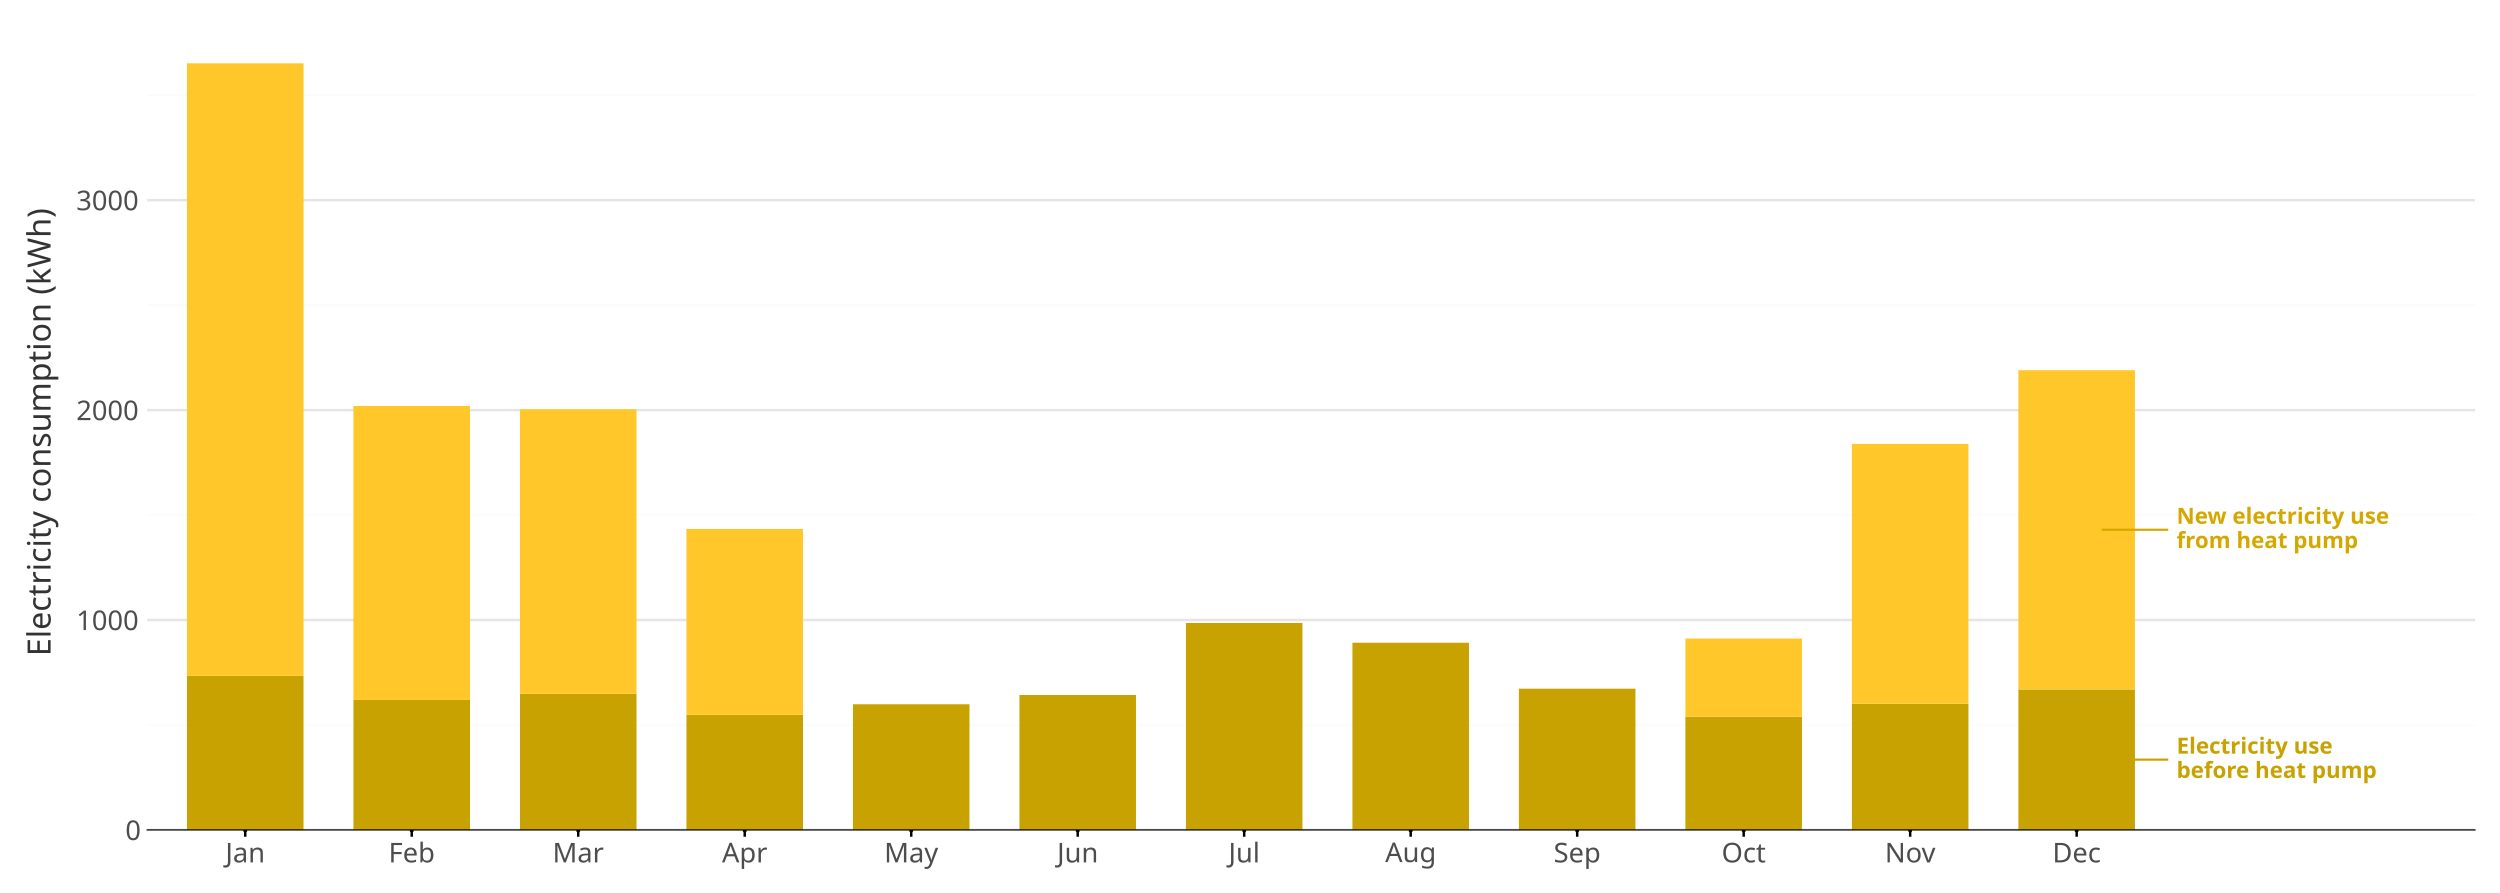
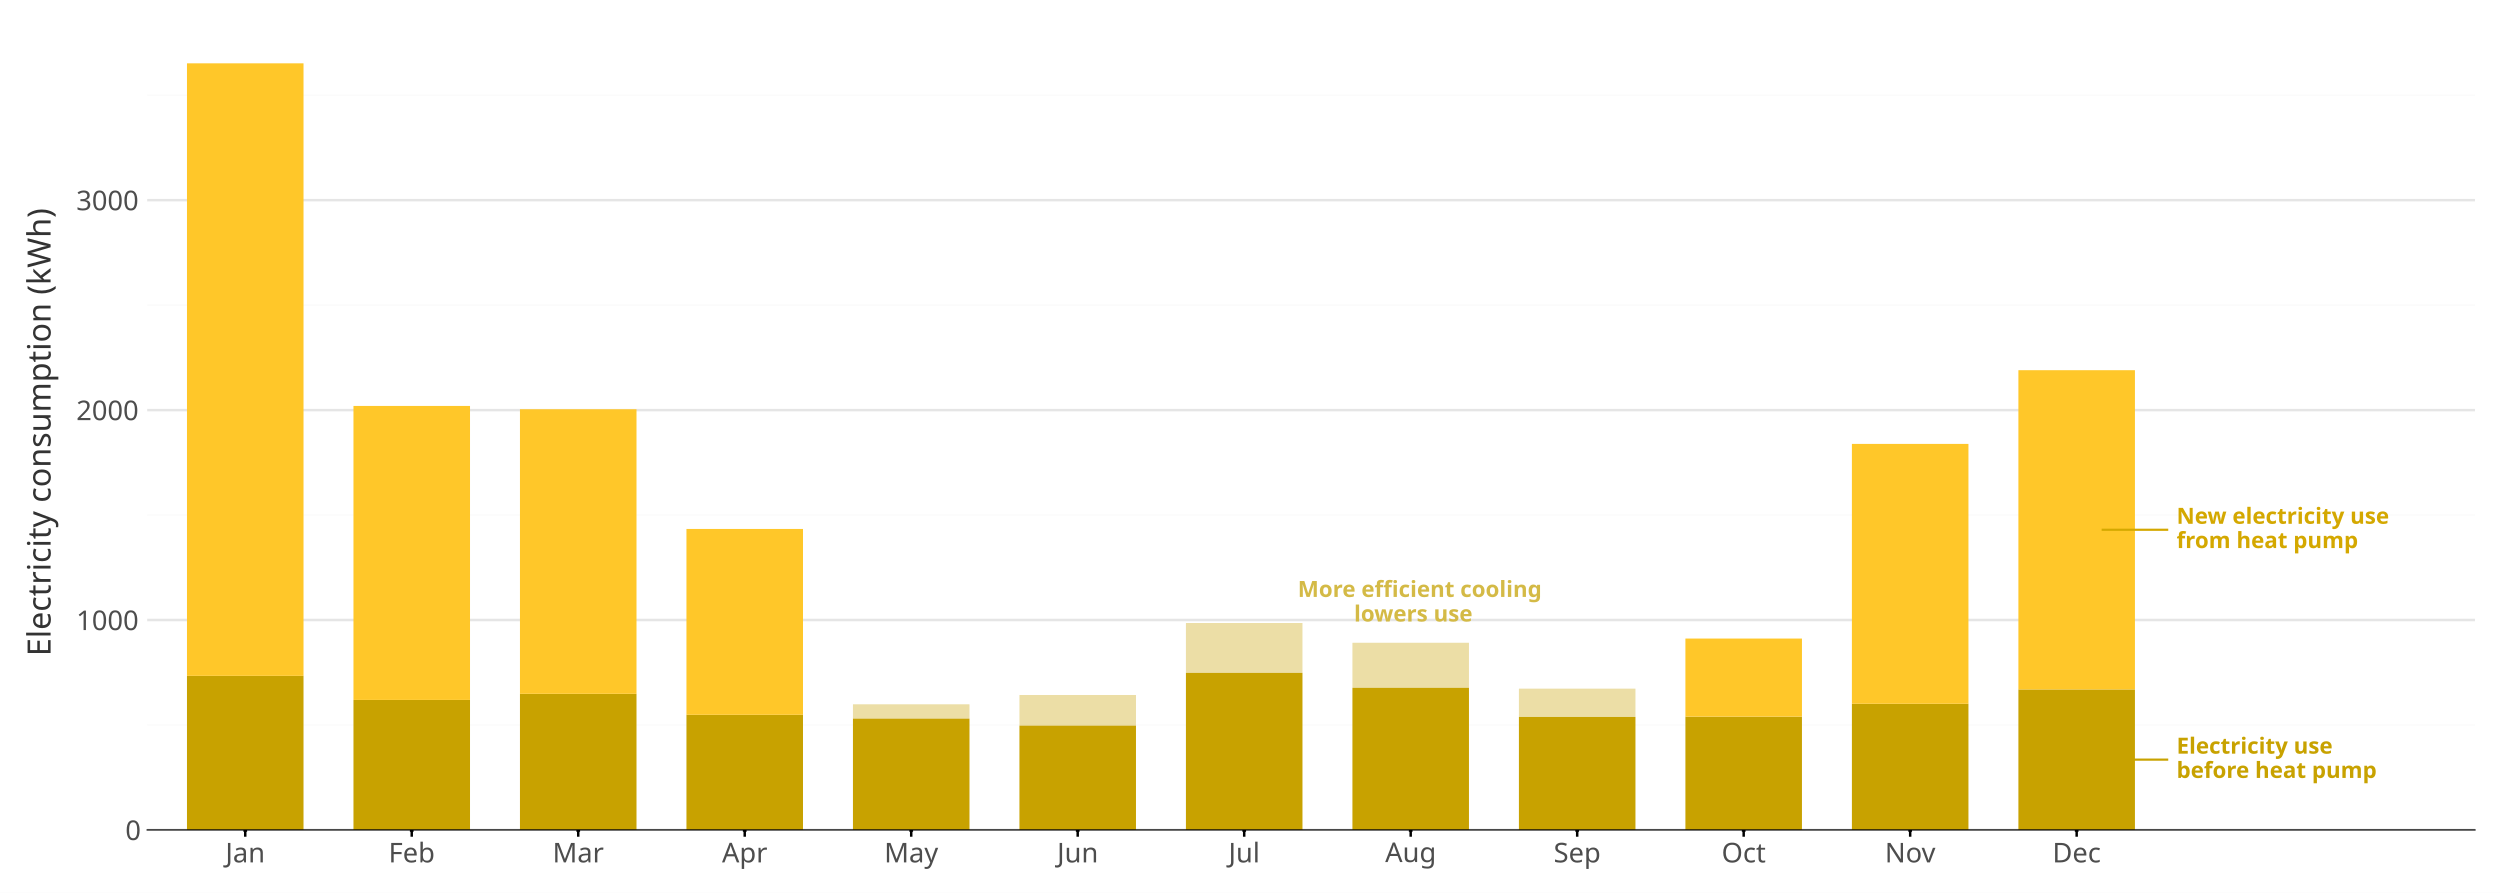
<svg xmlns="http://www.w3.org/2000/svg" xmlns:xlink="http://www.w3.org/1999/xlink" width="1008pt" height="360pt" viewBox="0 0 1008 360" version="1.1">
  <defs>
    <style type="text/css">*{stroke-linejoin: round; stroke-linecap: butt}</style>
  </defs>
  <g id="figure_1">
    <g id="patch_1">
      <path d="M 0 360 L 1008 360 L 1008 0 L 0 0 z " style="fill: #ffffff" />
    </g>
    <g id="axes_1">
      <g id="patch_2">
        <path d="M 59.343 334.63 L 997.92 334.63 L 997.92 10.08 L 59.343 10.08 z " style="fill: #ffffff" />
      </g>
      <g id="matplotlib.axis_1">
        <g id="xtick_1">
          <g id="line2d_1">
            <path d="M 98.882 334.63 " style="fill: none; stroke: #000000; stroke-width: 1.5; stroke-linecap: square" />
            <defs>
-               <path id="mf7f5e2f060" d="M 0 0 L 0 2.75 " style="stroke: #000000" />
+               <path id="m2eb0eb5ab3" d="M 0 0 L 0 2.75 " style="stroke: #000000" />
            </defs>
            <g>
-               <use xlink:href="#mf7f5e2f060" x="98.882" y="334.63" style="stroke: #000000" />
+               <use xlink:href="#m2eb0eb5ab3" x="98.882" y="334.63" style="stroke: #000000" />
            </g>
          </g>
          <g id="text_1">
            <text style="font-size: 11px; font-family: 'IBM Plex Sans'; text-anchor: middle; fill: #4d4d4d" x="98.882" y="347.72" transform="rotate(-0 98.88234 347.72)">Jan</text>
          </g>
        </g>
        <g id="xtick_2">
          <g id="line2d_2">
            <path d="M 166.012 334.63 " style="fill: none; stroke: #000000; stroke-width: 1.5; stroke-linecap: square" />
            <g>
-               <use xlink:href="#mf7f5e2f060" x="166.012" y="334.63" style="stroke: #000000" />
+               <use xlink:href="#m2eb0eb5ab3" x="166.012" y="334.63" style="stroke: #000000" />
            </g>
          </g>
          <g id="text_2">
            <text style="font-size: 11px; font-family: 'IBM Plex Sans'; text-anchor: middle; fill: #4d4d4d" x="166.012" y="347.72" transform="rotate(-0 166.0123 347.72)">Feb</text>
          </g>
        </g>
        <g id="xtick_3">
          <g id="line2d_3">
            <path d="M 233.142 334.63 " style="fill: none; stroke: #000000; stroke-width: 1.5; stroke-linecap: square" />
            <g>
-               <use xlink:href="#mf7f5e2f060" x="233.142" y="334.63" style="stroke: #000000" />
+               <use xlink:href="#m2eb0eb5ab3" x="233.142" y="334.63" style="stroke: #000000" />
            </g>
          </g>
          <g id="text_3">
            <text style="font-size: 11px; font-family: 'IBM Plex Sans'; text-anchor: middle; fill: #4d4d4d" x="233.142" y="347.72" transform="rotate(-0 233.1422 347.72)">Mar</text>
          </g>
        </g>
        <g id="xtick_4">
          <g id="line2d_4">
            <path d="M 300.272 334.63 " style="fill: none; stroke: #000000; stroke-width: 1.5; stroke-linecap: square" />
            <g>
-               <use xlink:href="#mf7f5e2f060" x="300.272" y="334.63" style="stroke: #000000" />
+               <use xlink:href="#m2eb0eb5ab3" x="300.272" y="334.63" style="stroke: #000000" />
            </g>
          </g>
          <g id="text_4">
            <text style="font-size: 11px; font-family: 'IBM Plex Sans'; text-anchor: middle; fill: #4d4d4d" x="300.272" y="347.72" transform="rotate(-0 300.2722 347.72)">Apr</text>
          </g>
        </g>
        <g id="xtick_5">
          <g id="line2d_5">
            <path d="M 367.402 334.63 " style="fill: none; stroke: #000000; stroke-width: 1.5; stroke-linecap: square" />
            <g>
-               <use xlink:href="#mf7f5e2f060" x="367.402" y="334.63" style="stroke: #000000" />
+               <use xlink:href="#m2eb0eb5ab3" x="367.402" y="334.63" style="stroke: #000000" />
            </g>
          </g>
          <g id="text_5">
            <text style="font-size: 11px; font-family: 'IBM Plex Sans'; text-anchor: middle; fill: #4d4d4d" x="367.402" y="347.72" transform="rotate(-0 367.4021 347.72)">May</text>
          </g>
        </g>
        <g id="xtick_6">
          <g id="line2d_6">
            <path d="M 434.532 334.63 " style="fill: none; stroke: #000000; stroke-width: 1.5; stroke-linecap: square" />
            <g>
-               <use xlink:href="#mf7f5e2f060" x="434.532" y="334.63" style="stroke: #000000" />
+               <use xlink:href="#m2eb0eb5ab3" x="434.532" y="334.63" style="stroke: #000000" />
            </g>
          </g>
          <g id="text_6">
            <text style="font-size: 11px; font-family: 'IBM Plex Sans'; text-anchor: middle; fill: #4d4d4d" x="434.532" y="347.72" transform="rotate(-0 434.532 347.72)">Jun</text>
          </g>
        </g>
        <g id="xtick_7">
          <g id="line2d_7">
            <path d="M 501.662 334.63 " style="fill: none; stroke: #000000; stroke-width: 1.5; stroke-linecap: square" />
            <g>
-               <use xlink:href="#mf7f5e2f060" x="501.662" y="334.63" style="stroke: #000000" />
+               <use xlink:href="#m2eb0eb5ab3" x="501.662" y="334.63" style="stroke: #000000" />
            </g>
          </g>
          <g id="text_7">
            <text style="font-size: 11px; font-family: 'IBM Plex Sans'; text-anchor: middle; fill: #4d4d4d" x="501.662" y="347.72" transform="rotate(-0 501.662 347.72)">Jul</text>
          </g>
        </g>
        <g id="xtick_8">
          <g id="line2d_8">
            <path d="M 568.792 334.63 " style="fill: none; stroke: #000000; stroke-width: 1.5; stroke-linecap: square" />
            <g>
-               <use xlink:href="#mf7f5e2f060" x="568.792" y="334.63" style="stroke: #000000" />
+               <use xlink:href="#m2eb0eb5ab3" x="568.792" y="334.63" style="stroke: #000000" />
            </g>
          </g>
          <g id="text_8">
            <text style="font-size: 11px; font-family: 'IBM Plex Sans'; text-anchor: middle; fill: #4d4d4d" x="568.792" y="347.588" transform="rotate(-0 568.7919 347.5877)">Aug</text>
          </g>
        </g>
        <g id="xtick_9">
          <g id="line2d_9">
            <path d="M 635.922 334.63 " style="fill: none; stroke: #000000; stroke-width: 1.5; stroke-linecap: square" />
            <g>
-               <use xlink:href="#mf7f5e2f060" x="635.922" y="334.63" style="stroke: #000000" />
+               <use xlink:href="#m2eb0eb5ab3" x="635.922" y="334.63" style="stroke: #000000" />
            </g>
          </g>
          <g id="text_9">
            <text style="font-size: 11px; font-family: 'IBM Plex Sans'; text-anchor: middle; fill: #4d4d4d" x="635.922" y="347.72" transform="rotate(-0 635.9218 347.72)">Sep</text>
          </g>
        </g>
        <g id="xtick_10">
          <g id="line2d_10">
            <path d="M 703.052 334.63 " style="fill: none; stroke: #000000; stroke-width: 1.5; stroke-linecap: square" />
            <g>
-               <use xlink:href="#mf7f5e2f060" x="703.052" y="334.63" style="stroke: #000000" />
+               <use xlink:href="#m2eb0eb5ab3" x="703.052" y="334.63" style="stroke: #000000" />
            </g>
          </g>
          <g id="text_10">
            <text style="font-size: 11px; font-family: 'IBM Plex Sans'; text-anchor: middle; fill: #4d4d4d" x="703.052" y="347.72" transform="rotate(-0 703.0518 347.72)">Oct</text>
          </g>
        </g>
        <g id="xtick_11">
          <g id="line2d_11">
            <path d="M 770.182 334.63 " style="fill: none; stroke: #000000; stroke-width: 1.5; stroke-linecap: square" />
            <g>
-               <use xlink:href="#mf7f5e2f060" x="770.182" y="334.63" style="stroke: #000000" />
+               <use xlink:href="#m2eb0eb5ab3" x="770.182" y="334.63" style="stroke: #000000" />
            </g>
          </g>
          <g id="text_11">
            <text style="font-size: 11px; font-family: 'IBM Plex Sans'; text-anchor: middle; fill: #4d4d4d" x="770.182" y="347.72" transform="rotate(-0 770.1817 347.72)">Nov</text>
          </g>
        </g>
        <g id="xtick_12">
          <g id="line2d_12">
            <path d="M 837.312 334.63 " style="fill: none; stroke: #000000; stroke-width: 1.5; stroke-linecap: square" />
            <g>
-               <use xlink:href="#mf7f5e2f060" x="837.312" y="334.63" style="stroke: #000000" />
+               <use xlink:href="#m2eb0eb5ab3" x="837.312" y="334.63" style="stroke: #000000" />
            </g>
          </g>
          <g id="text_12">
            <text style="font-size: 11px; font-family: 'IBM Plex Sans'; text-anchor: middle; fill: #4d4d4d" x="837.312" y="347.72" transform="rotate(-0 837.3116 347.72)">Dec</text>
          </g>
        </g>
      </g>
      <g id="matplotlib.axis_2">
        <g id="ytick_1">
          <g id="line2d_13">
-             <path d="M 59.343 334.63 L 997.92 334.63 " clip-path="url(#p8d4e92dc0f)" style="fill: none; stroke: #e5e5e5; stroke-linecap: square" />
+             <path d="M 59.343 334.63 L 997.92 334.63 " clip-path="url(#p627e3cf61b)" style="fill: none; stroke: #e5e5e5; stroke-linecap: square" />
          </g>
          <g id="text_13">
            <text style="font-size: 11px; font-family: 'IBM Plex Sans'; text-anchor: start; fill: #4d4d4d" x="50.543" y="338.7" transform="rotate(-0 50.54281 338.7)">0</text>
          </g>
        </g>
        <g id="ytick_2">
          <g id="line2d_14">
-             <path d="M 59.343 249.986 L 997.92 249.986 " clip-path="url(#p8d4e92dc0f)" style="fill: none; stroke: #e5e5e5; stroke-linecap: square" />
+             <path d="M 59.343 249.986 L 997.92 249.986 " clip-path="url(#p627e3cf61b)" style="fill: none; stroke: #e5e5e5; stroke-linecap: square" />
          </g>
          <g id="text_14">
            <text style="font-size: 11px; font-family: 'IBM Plex Sans'; text-anchor: start; fill: #4d4d4d" x="30.743" y="254.056" transform="rotate(-0 30.74281 254.0563)">1000</text>
          </g>
        </g>
        <g id="ytick_3">
          <g id="line2d_15">
-             <path d="M 59.343 165.343 L 997.92 165.343 " clip-path="url(#p8d4e92dc0f)" style="fill: none; stroke: #e5e5e5; stroke-linecap: square" />
+             <path d="M 59.343 165.343 L 997.92 165.343 " clip-path="url(#p627e3cf61b)" style="fill: none; stroke: #e5e5e5; stroke-linecap: square" />
          </g>
          <g id="text_15">
            <text style="font-size: 11px; font-family: 'IBM Plex Sans'; text-anchor: start; fill: #4d4d4d" x="30.743" y="169.413" transform="rotate(-0 30.74281 169.4126)">2000</text>
          </g>
        </g>
        <g id="ytick_4">
          <g id="line2d_16">
-             <path d="M 59.343 80.699 L 997.92 80.699 " clip-path="url(#p8d4e92dc0f)" style="fill: none; stroke: #e5e5e5; stroke-linecap: square" />
+             <path d="M 59.343 80.699 L 997.92 80.699 " clip-path="url(#p627e3cf61b)" style="fill: none; stroke: #e5e5e5; stroke-linecap: square" />
          </g>
          <g id="text_16">
            <text style="font-size: 11px; font-family: 'IBM Plex Sans'; text-anchor: start; fill: #4d4d4d" x="30.743" y="84.769" transform="rotate(-0 30.74281 84.76885)">3000</text>
          </g>
        </g>
        <g id="ytick_5">
          <g id="line2d_17">
-             <path d="M 59.343 292.308 L 997.92 292.308 " clip-path="url(#p8d4e92dc0f)" style="fill: none; stroke: #fafafa; stroke-width: 0.5; stroke-linecap: square" />
+             <path d="M 59.343 292.308 L 997.92 292.308 " clip-path="url(#p627e3cf61b)" style="fill: none; stroke: #fafafa; stroke-width: 0.5; stroke-linecap: square" />
          </g>
        </g>
        <g id="ytick_6">
          <g id="line2d_18">
-             <path d="M 59.343 207.664 L 997.92 207.664 " clip-path="url(#p8d4e92dc0f)" style="fill: none; stroke: #fafafa; stroke-width: 0.5; stroke-linecap: square" />
+             <path d="M 59.343 207.664 L 997.92 207.664 " clip-path="url(#p627e3cf61b)" style="fill: none; stroke: #fafafa; stroke-width: 0.5; stroke-linecap: square" />
          </g>
        </g>
        <g id="ytick_7">
          <g id="line2d_19">
-             <path d="M 59.343 123.021 L 997.92 123.021 " clip-path="url(#p8d4e92dc0f)" style="fill: none; stroke: #fafafa; stroke-width: 0.5; stroke-linecap: square" />
+             <path d="M 59.343 123.021 L 997.92 123.021 " clip-path="url(#p627e3cf61b)" style="fill: none; stroke: #fafafa; stroke-width: 0.5; stroke-linecap: square" />
          </g>
        </g>
        <g id="ytick_8">
          <g id="line2d_20">
-             <path d="M 59.343 38.377 L 997.92 38.377 " clip-path="url(#p8d4e92dc0f)" style="fill: none; stroke: #fafafa; stroke-width: 0.5; stroke-linecap: square" />
+             <path d="M 59.343 38.377 L 997.92 38.377 " clip-path="url(#p627e3cf61b)" style="fill: none; stroke: #fafafa; stroke-width: 0.5; stroke-linecap: square" />
          </g>
        </g>
      </g>
      <g id="PolyCollection_1">
-         <path d="M 75.387 334.63 L 75.387 272.506 L 122.378 272.506 L 122.378 334.63 z " clip-path="url(#p8d4e92dc0f)" style="fill: #c8a200" />
-         <path d="M 75.387 272.506 L 75.387 25.535 L 122.378 25.535 L 122.378 272.506 z " clip-path="url(#p8d4e92dc0f)" style="fill: #ffc729" />
-         <path d="M 142.517 334.63 L 142.517 282.213 L 189.508 282.213 L 189.508 334.63 z " clip-path="url(#p8d4e92dc0f)" style="fill: #c8a200" />
-         <path d="M 142.517 282.213 L 142.517 163.675 L 189.508 163.675 L 189.508 282.213 z " clip-path="url(#p8d4e92dc0f)" style="fill: #ffc729" />
-         <path d="M 209.647 334.63 L 209.647 279.757 L 256.638 279.757 L 256.638 334.63 z " clip-path="url(#p8d4e92dc0f)" style="fill: #c8a200" />
-         <path d="M 209.647 279.757 L 209.647 165.006 L 256.638 165.006 L 256.638 279.757 z " clip-path="url(#p8d4e92dc0f)" style="fill: #ffc729" />
-         <path d="M 276.777 334.63 L 276.777 288.209 L 323.768 288.209 L 323.768 334.63 z " clip-path="url(#p8d4e92dc0f)" style="fill: #c8a200" />
-         <path d="M 276.777 288.209 L 276.777 213.273 L 323.768 213.273 L 323.768 288.209 z " clip-path="url(#p8d4e92dc0f)" style="fill: #ffc729" />
-         <path d="M 343.907 334.63 L 343.907 283.972 L 390.898 283.972 L 390.898 334.63 z " clip-path="url(#p8d4e92dc0f)" style="fill: #c8a200" />
-         <path d="M 343.907 283.972 L 343.907 283.972 L 390.898 283.972 L 390.898 283.972 z " clip-path="url(#p8d4e92dc0f)" style="fill: #ffc729" />
-         <path d="M 411.037 334.63 L 411.037 280.217 L 458.027 280.217 L 458.027 334.63 z " clip-path="url(#p8d4e92dc0f)" style="fill: #c8a200" />
-         <path d="M 411.037 280.217 L 411.037 280.217 L 458.027 280.217 L 458.027 280.217 z " clip-path="url(#p8d4e92dc0f)" style="fill: #ffc729" />
-         <path d="M 478.166 334.63 L 478.166 251.196 L 525.157 251.196 L 525.157 334.63 z " clip-path="url(#p8d4e92dc0f)" style="fill: #c8a200" />
-         <path d="M 478.166 251.196 L 478.166 251.196 L 525.157 251.196 L 525.157 251.196 z " clip-path="url(#p8d4e92dc0f)" style="fill: #ffc729" />
-         <path d="M 545.296 334.63 L 545.296 259.16 L 592.287 259.16 L 592.287 334.63 z " clip-path="url(#p8d4e92dc0f)" style="fill: #c8a200" />
-         <path d="M 545.296 259.16 L 545.296 259.16 L 592.287 259.16 L 592.287 259.16 z " clip-path="url(#p8d4e92dc0f)" style="fill: #ffc729" />
-         <path d="M 612.426 334.63 L 612.426 277.661 L 659.417 277.661 L 659.417 334.63 z " clip-path="url(#p8d4e92dc0f)" style="fill: #c8a200" />
-         <path d="M 612.426 277.661 L 612.426 277.661 L 659.417 277.661 L 659.417 277.661 z " clip-path="url(#p8d4e92dc0f)" style="fill: #ffc729" />
-         <path d="M 679.556 334.63 L 679.556 288.955 L 726.547 288.955 L 726.547 334.63 z " clip-path="url(#p8d4e92dc0f)" style="fill: #c8a200" />
-         <path d="M 679.556 288.955 L 679.556 257.464 L 726.547 257.464 L 726.547 288.955 z " clip-path="url(#p8d4e92dc0f)" style="fill: #ffc729" />
-         <path d="M 746.686 334.63 L 746.686 283.77 L 793.677 283.77 L 793.677 334.63 z " clip-path="url(#p8d4e92dc0f)" style="fill: #c8a200" />
-         <path d="M 746.686 283.77 L 746.686 178.982 L 793.677 178.982 L 793.677 283.77 z " clip-path="url(#p8d4e92dc0f)" style="fill: #ffc729" />
-         <path d="M 813.816 334.63 L 813.816 277.961 L 860.807 277.961 L 860.807 334.63 z " clip-path="url(#p8d4e92dc0f)" style="fill: #c8a200" />
-         <path d="M 813.816 277.961 L 813.816 149.263 L 860.807 149.263 L 860.807 277.961 z " clip-path="url(#p8d4e92dc0f)" style="fill: #ffc729" />
+         <path d="M 75.387 334.63 L 75.387 272.506 L 122.378 272.506 L 122.378 334.63 z " clip-path="url(#p627e3cf61b)" style="fill: #c8a200" />
+         <path d="M 75.387 272.506 L 75.387 272.506 L 122.378 272.506 L 122.378 272.506 z " clip-path="url(#p627e3cf61b)" style="fill: #c8a200; fill-opacity: 0.35" />
+         <path d="M 75.387 272.506 L 75.387 25.535 L 122.378 25.535 L 122.378 272.506 z " clip-path="url(#p627e3cf61b)" style="fill: #ffc729" />
+         <path d="M 142.517 334.63 L 142.517 282.213 L 189.508 282.213 L 189.508 334.63 z " clip-path="url(#p627e3cf61b)" style="fill: #c8a200" />
+         <path d="M 142.517 282.213 L 142.517 282.213 L 189.508 282.213 L 189.508 282.213 z " clip-path="url(#p627e3cf61b)" style="fill: #c8a200; fill-opacity: 0.35" />
+         <path d="M 142.517 282.213 L 142.517 163.675 L 189.508 163.675 L 189.508 282.213 z " clip-path="url(#p627e3cf61b)" style="fill: #ffc729" />
+         <path d="M 209.647 334.63 L 209.647 279.757 L 256.638 279.757 L 256.638 334.63 z " clip-path="url(#p627e3cf61b)" style="fill: #c8a200" />
+         <path d="M 209.647 279.757 L 209.647 279.757 L 256.638 279.757 L 256.638 279.757 z " clip-path="url(#p627e3cf61b)" style="fill: #c8a200; fill-opacity: 0.35" />
+         <path d="M 209.647 279.757 L 209.647 165.006 L 256.638 165.006 L 256.638 279.757 z " clip-path="url(#p627e3cf61b)" style="fill: #ffc729" />
+         <path d="M 276.777 334.63 L 276.777 288.209 L 323.768 288.209 L 323.768 334.63 z " clip-path="url(#p627e3cf61b)" style="fill: #c8a200" />
+         <path d="M 276.777 288.209 L 276.777 288.209 L 323.768 288.209 L 323.768 288.209 z " clip-path="url(#p627e3cf61b)" style="fill: #c8a200; fill-opacity: 0.35" />
+         <path d="M 276.777 288.209 L 276.777 213.273 L 323.768 213.273 L 323.768 288.209 z " clip-path="url(#p627e3cf61b)" style="fill: #ffc729" />
+         <path d="M 343.907 334.63 L 343.907 289.742 L 390.898 289.742 L 390.898 334.63 z " clip-path="url(#p627e3cf61b)" style="fill: #c8a200" />
+         <path d="M 343.907 289.742 L 343.907 283.972 L 390.898 283.972 L 390.898 289.742 z " clip-path="url(#p627e3cf61b)" style="fill: #c8a200; fill-opacity: 0.35" />
+         <path d="M 343.907 283.972 L 343.907 283.972 L 390.898 283.972 L 390.898 283.972 z " clip-path="url(#p627e3cf61b)" style="fill: #ffc729" />
+         <path d="M 411.037 334.63 L 411.037 292.571 L 458.027 292.571 L 458.027 334.63 z " clip-path="url(#p627e3cf61b)" style="fill: #c8a200" />
+         <path d="M 411.037 292.571 L 411.037 280.217 L 458.027 280.217 L 458.027 292.571 z " clip-path="url(#p627e3cf61b)" style="fill: #c8a200; fill-opacity: 0.35" />
+         <path d="M 411.037 280.217 L 411.037 280.217 L 458.027 280.217 L 458.027 280.217 z " clip-path="url(#p627e3cf61b)" style="fill: #ffc729" />
+         <path d="M 478.166 334.63 L 478.166 271.305 L 525.157 271.305 L 525.157 334.63 z " clip-path="url(#p627e3cf61b)" style="fill: #c8a200" />
+         <path d="M 478.166 271.305 L 478.166 251.196 L 525.157 251.196 L 525.157 271.305 z " clip-path="url(#p627e3cf61b)" style="fill: #c8a200; fill-opacity: 0.35" />
+         <path d="M 478.166 251.196 L 478.166 251.196 L 525.157 251.196 L 525.157 251.196 z " clip-path="url(#p627e3cf61b)" style="fill: #ffc729" />
+         <path d="M 545.296 334.63 L 545.296 277.332 L 592.287 277.332 L 592.287 334.63 z " clip-path="url(#p627e3cf61b)" style="fill: #c8a200" />
+         <path d="M 545.296 277.332 L 545.296 259.16 L 592.287 259.16 L 592.287 277.332 z " clip-path="url(#p627e3cf61b)" style="fill: #c8a200; fill-opacity: 0.35" />
+         <path d="M 545.296 259.16 L 545.296 259.16 L 592.287 259.16 L 592.287 259.16 z " clip-path="url(#p627e3cf61b)" style="fill: #ffc729" />
+         <path d="M 612.426 334.63 L 612.426 289.055 L 659.417 289.055 L 659.417 334.63 z " clip-path="url(#p627e3cf61b)" style="fill: #c8a200" />
+         <path d="M 612.426 289.055 L 612.426 277.661 L 659.417 277.661 L 659.417 289.055 z " clip-path="url(#p627e3cf61b)" style="fill: #c8a200; fill-opacity: 0.35" />
+         <path d="M 612.426 277.661 L 612.426 277.661 L 659.417 277.661 L 659.417 277.661 z " clip-path="url(#p627e3cf61b)" style="fill: #ffc729" />
+         <path d="M 679.556 334.63 L 679.556 288.955 L 726.547 288.955 L 726.547 334.63 z " clip-path="url(#p627e3cf61b)" style="fill: #c8a200" />
+         <path d="M 679.556 288.955 L 679.556 288.955 L 726.547 288.955 L 726.547 288.955 z " clip-path="url(#p627e3cf61b)" style="fill: #c8a200; fill-opacity: 0.35" />
+         <path d="M 679.556 288.955 L 679.556 257.464 L 726.547 257.464 L 726.547 288.955 z " clip-path="url(#p627e3cf61b)" style="fill: #ffc729" />
+         <path d="M 746.686 334.63 L 746.686 283.77 L 793.677 283.77 L 793.677 334.63 z " clip-path="url(#p627e3cf61b)" style="fill: #c8a200" />
+         <path d="M 746.686 283.77 L 746.686 283.77 L 793.677 283.77 L 793.677 283.77 z " clip-path="url(#p627e3cf61b)" style="fill: #c8a200; fill-opacity: 0.35" />
+         <path d="M 746.686 283.77 L 746.686 178.982 L 793.677 178.982 L 793.677 283.77 z " clip-path="url(#p627e3cf61b)" style="fill: #ffc729" />
+         <path d="M 813.816 334.63 L 813.816 277.961 L 860.807 277.961 L 860.807 334.63 z " clip-path="url(#p627e3cf61b)" style="fill: #c8a200" />
+         <path d="M 813.816 277.961 L 813.816 277.961 L 860.807 277.961 L 860.807 277.961 z " clip-path="url(#p627e3cf61b)" style="fill: #c8a200; fill-opacity: 0.35" />
+         <path d="M 813.816 277.961 L 813.816 149.263 L 860.807 149.263 L 860.807 277.961 z " clip-path="url(#p627e3cf61b)" style="fill: #ffc729" />
      </g>
      <g id="text_17">
-         <g clip-path="url(#p8d4e92dc0f)">
+         <g clip-path="url(#p627e3cf61b)">
          <text style="font-weight: 700; font-size: 9px; font-family: 'IBM Plex Sans'; fill: #c8a200" transform="translate(877.5896 303.8703)">Electricity use</text>
        </g>
-         <g clip-path="url(#p8d4e92dc0f)">
+         <g clip-path="url(#p627e3cf61b)">
          <text style="font-weight: 700; font-size: 9px; font-family: 'IBM Plex Sans'; fill: #c8a200" transform="translate(877.5896 313.6623)">before heat pump</text>
        </g>
      </g>
      <g id="LineCollection_1">
-         <path d="M 847.381 306.296 L 874.233 306.296 " clip-path="url(#p8d4e92dc0f)" style="fill: none; stroke: #c8a200; stroke-width: 0.886" />
+         <path d="M 847.381 306.296 L 874.233 306.296 " clip-path="url(#p627e3cf61b)" style="fill: none; stroke: #c8a200; stroke-width: 0.886" />
      </g>
      <g id="text_18">
-         <g clip-path="url(#p8d4e92dc0f)">
+         <g clip-path="url(#p627e3cf61b)">
          <text style="font-weight: 700; font-size: 9px; font-family: 'IBM Plex Sans'; fill: #d4a800" transform="translate(877.5896 211.187)">New electricity use</text>
        </g>
-         <g clip-path="url(#p8d4e92dc0f)">
+         <g clip-path="url(#p627e3cf61b)">
          <text style="font-weight: 700; font-size: 9px; font-family: 'IBM Plex Sans'; fill: #d4a800" transform="translate(877.5896 220.979)">from heat pump</text>
        </g>
      </g>
      <g id="LineCollection_2">
-         <path d="M 847.381 213.612 L 874.233 213.612 " clip-path="url(#p8d4e92dc0f)" style="fill: none; stroke: #d4a800; stroke-width: 0.886" />
+         <path d="M 847.381 213.612 L 874.233 213.612 " clip-path="url(#p627e3cf61b)" style="fill: none; stroke: #d4a800; stroke-width: 0.886" />
+       </g>
+       <g id="text_19">
+         <g clip-path="url(#p627e3cf61b)">
+           <text style="font-weight: 700; font-size: 9px; font-family: 'IBM Plex Sans'; fill: #d4ba46" transform="translate(523.266 240.6884)">More efficient cooling</text>
+         </g>
+         <g clip-path="url(#p627e3cf61b)">
+           <text style="font-weight: 700; font-size: 9px; font-family: 'IBM Plex Sans'; fill: #d4ba46" transform="translate(545.9495 250.5886)">lowers use</text>
+         </g>
      </g>
      <g id="patch_3">
        <path d="M 59.343 334.63 L 997.92 334.63 " style="fill: none; stroke: #000000; stroke-width: 0.5; stroke-linejoin: miter; stroke-linecap: square" />
      </g>
    </g>
-     <g id="text_19">
+     <g id="text_20">
      <text style="font-size: 13px; font-family: 'GT Planar'; fill: #333333" transform="translate(20.40281 264.5565) rotate(-90)">Electricity consumption (kWh)</text>
    </g>
  </g>
  <defs>
-     <clipPath id="p8d4e92dc0f">
+     <clipPath id="p627e3cf61b">
      <rect x="59.343" y="10.08" width="938.577" height="324.55" />
    </clipPath>
  </defs>
</svg>
